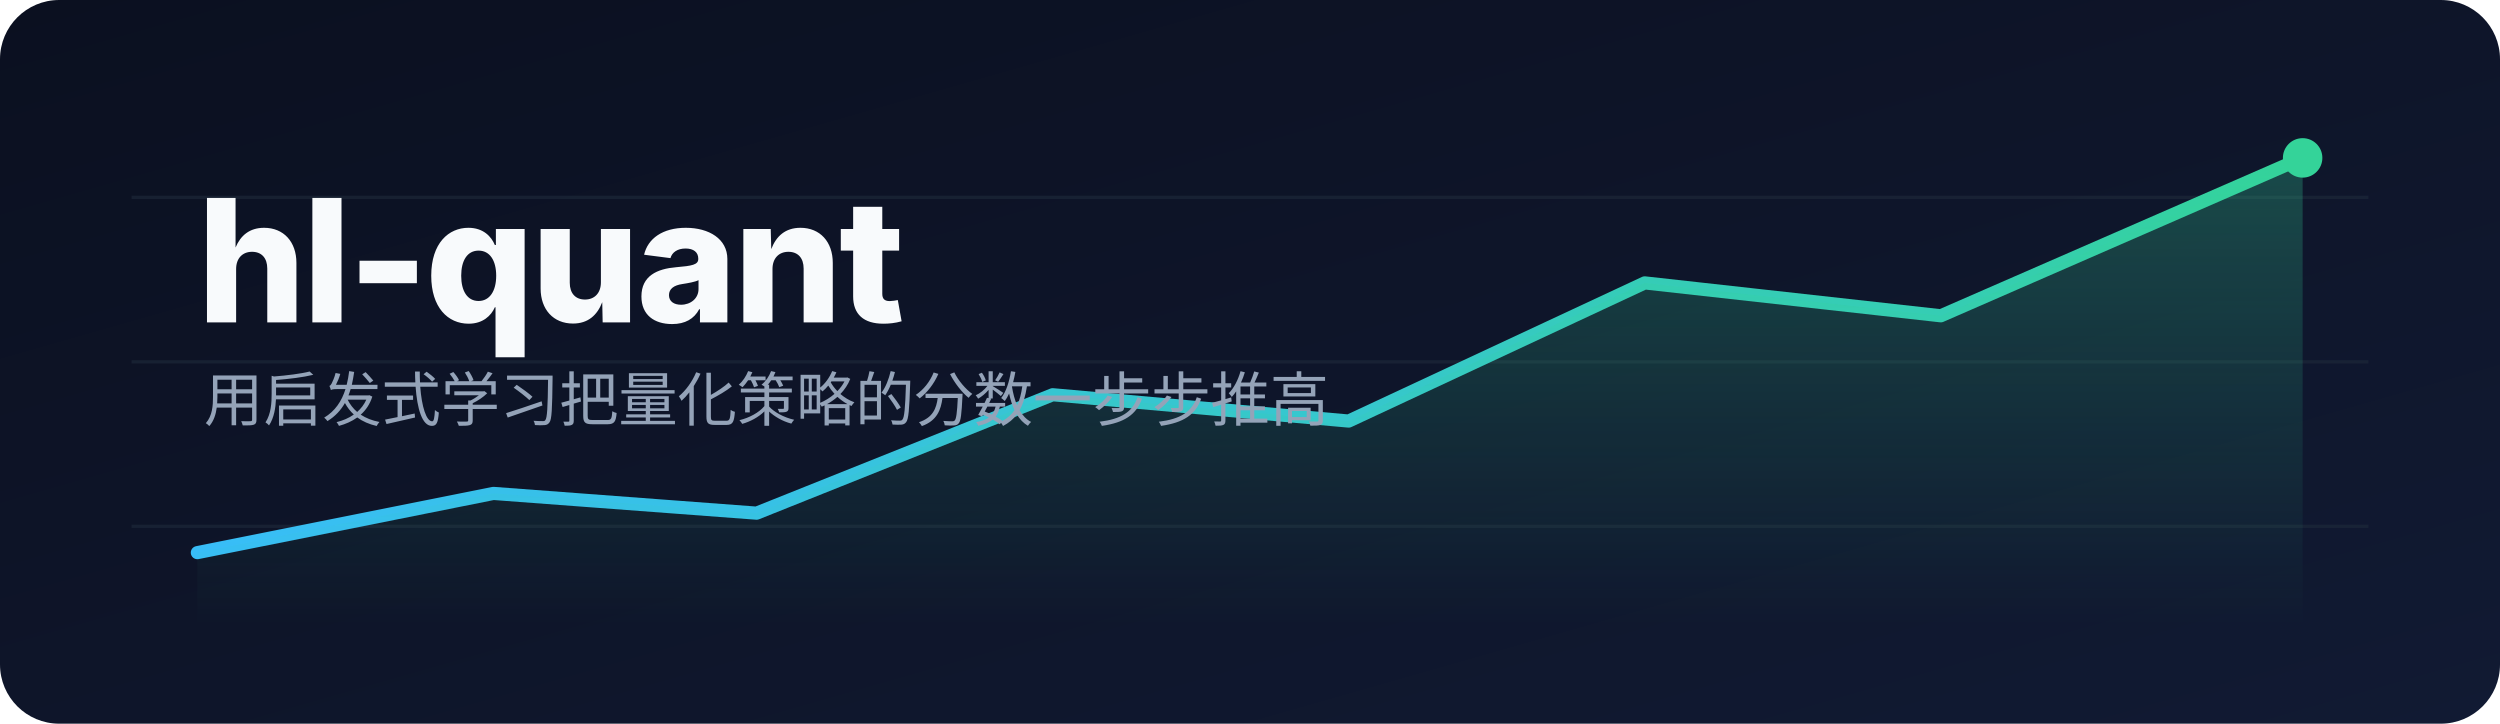
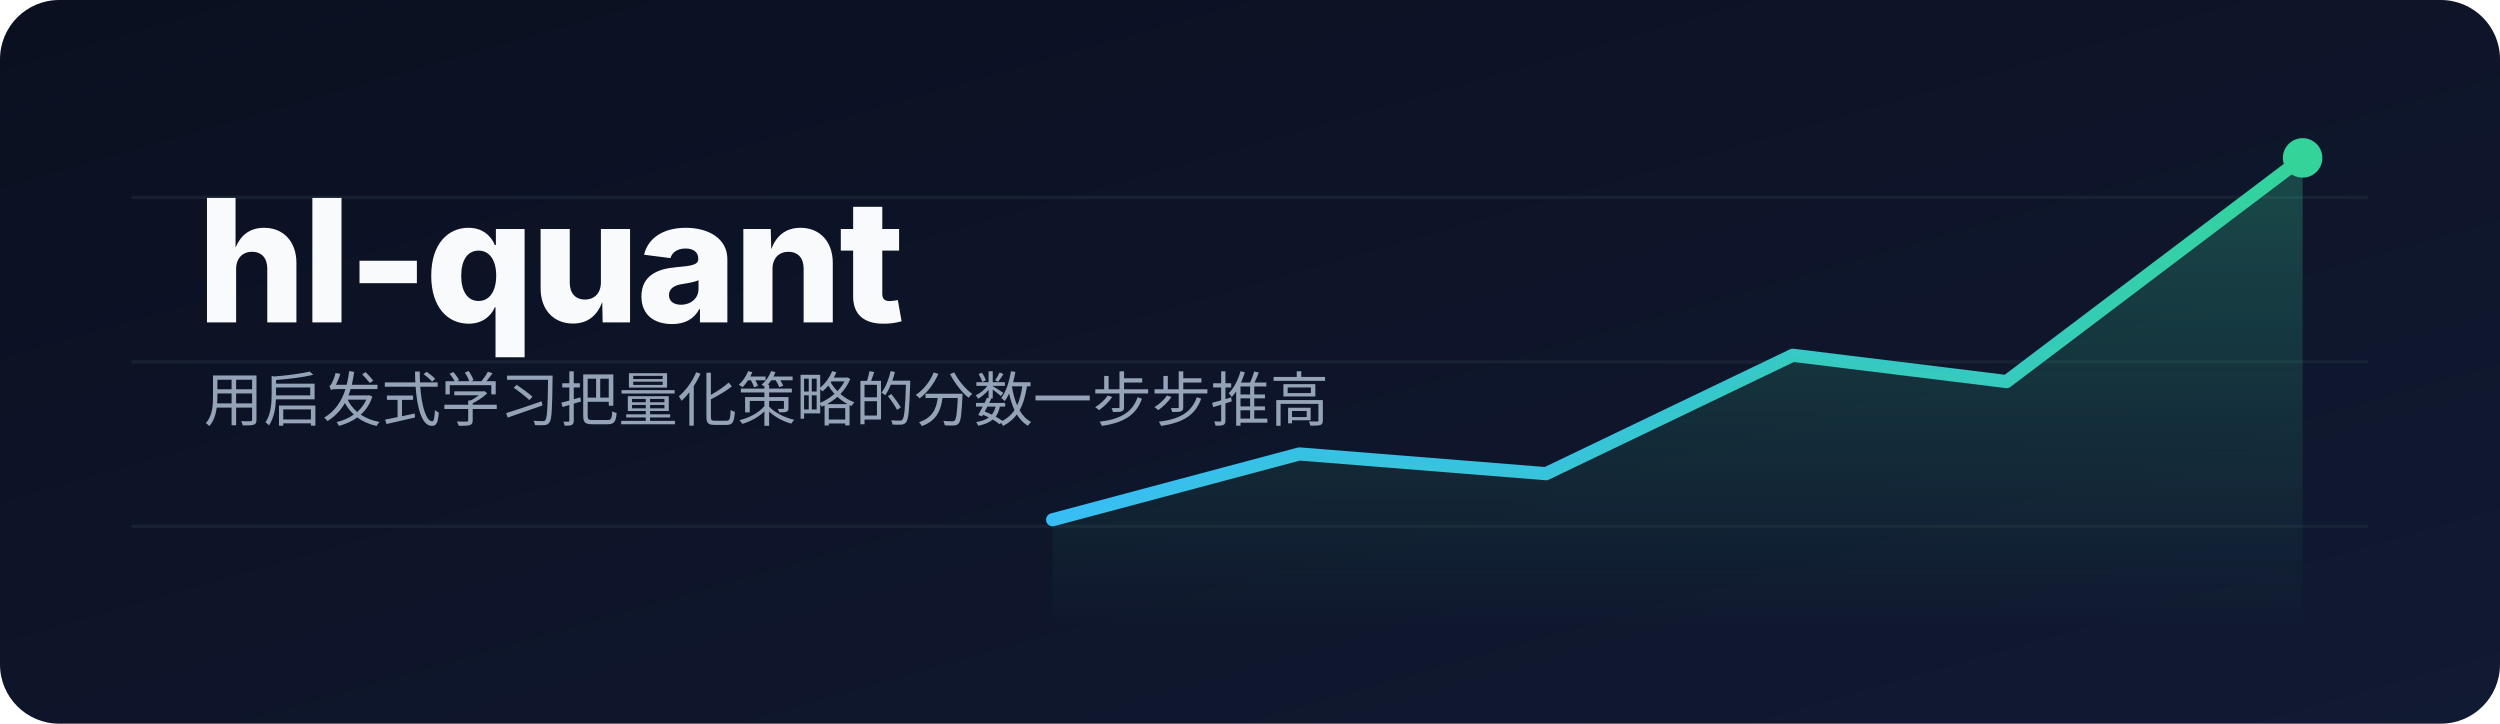
<svg xmlns="http://www.w3.org/2000/svg" width="760" height="220" viewBox="0 0 760 220" fill="none" font-family="ui-sans-serif, -apple-system, 'Segoe UI', 'PingFang SC', 'Microsoft YaHei', sans-serif">
  <defs>
    <linearGradient id="bg" x1="0" y1="0" x2="1" y2="1">
      <stop offset="0" stop-color="#0b1020" />
      <stop offset="1" stop-color="#111a33" />
    </linearGradient>
    <linearGradient id="line" x1="0" y1="1" x2="1" y2="0">
      <stop offset="0" stop-color="#38bdf8" />
      <stop offset="1" stop-color="#34d399" />
    </linearGradient>
    <linearGradient id="fill" x1="0" y1="0" x2="0" y2="1">
      <stop offset="0" stop-color="#34d399" stop-opacity="0.28" />
      <stop offset="1" stop-color="#34d399" stop-opacity="0" />
    </linearGradient>
  </defs>
  <rect width="760" height="220" rx="18" fill="url(#bg)" />
  <g stroke="#1e293b" stroke-width="1" opacity="0.6">
    <line x1="40" y1="60" x2="720" y2="60" />
    <line x1="40" y1="110" x2="720" y2="110" />
    <line x1="40" y1="160" x2="720" y2="160" />
  </g>
-   <path d="M60 168 L150 150 L230 156 L320 120 L410 128 L500 86 L590 96 L700 48" fill="none" stroke="url(#line)" stroke-width="4" stroke-linecap="round" stroke-linejoin="round" />
-   <path d="M60 168 L150 150 L230 156 L320 120 L410 128 L500 86 L590 96 L700 48 L700 190 L60 190 Z" fill="url(#fill)" />
+   <path d="M320 158 L395 138 L470 144 L545 108 L610 116 L700 48" fill="none" stroke="url(#line)" stroke-width="4" stroke-linecap="round" stroke-linejoin="round" />
+   <path d="M320 158 L395 138 L470 144 L545 108 L610 116 L700 48 L700 190 L320 190 Z" fill="url(#fill)" />
  <circle cx="700" cy="48" r="6" fill="#34d399" />
  <text x="60" y="98" font-size="52" font-weight="800" fill="#f8fafc" letter-spacing="-1">hl-quant</text>
  <text x="62" y="128" font-size="18" font-weight="500" fill="#94a3b8">用启发式学习把量化策略的分数一步步推高</text>
</svg>
